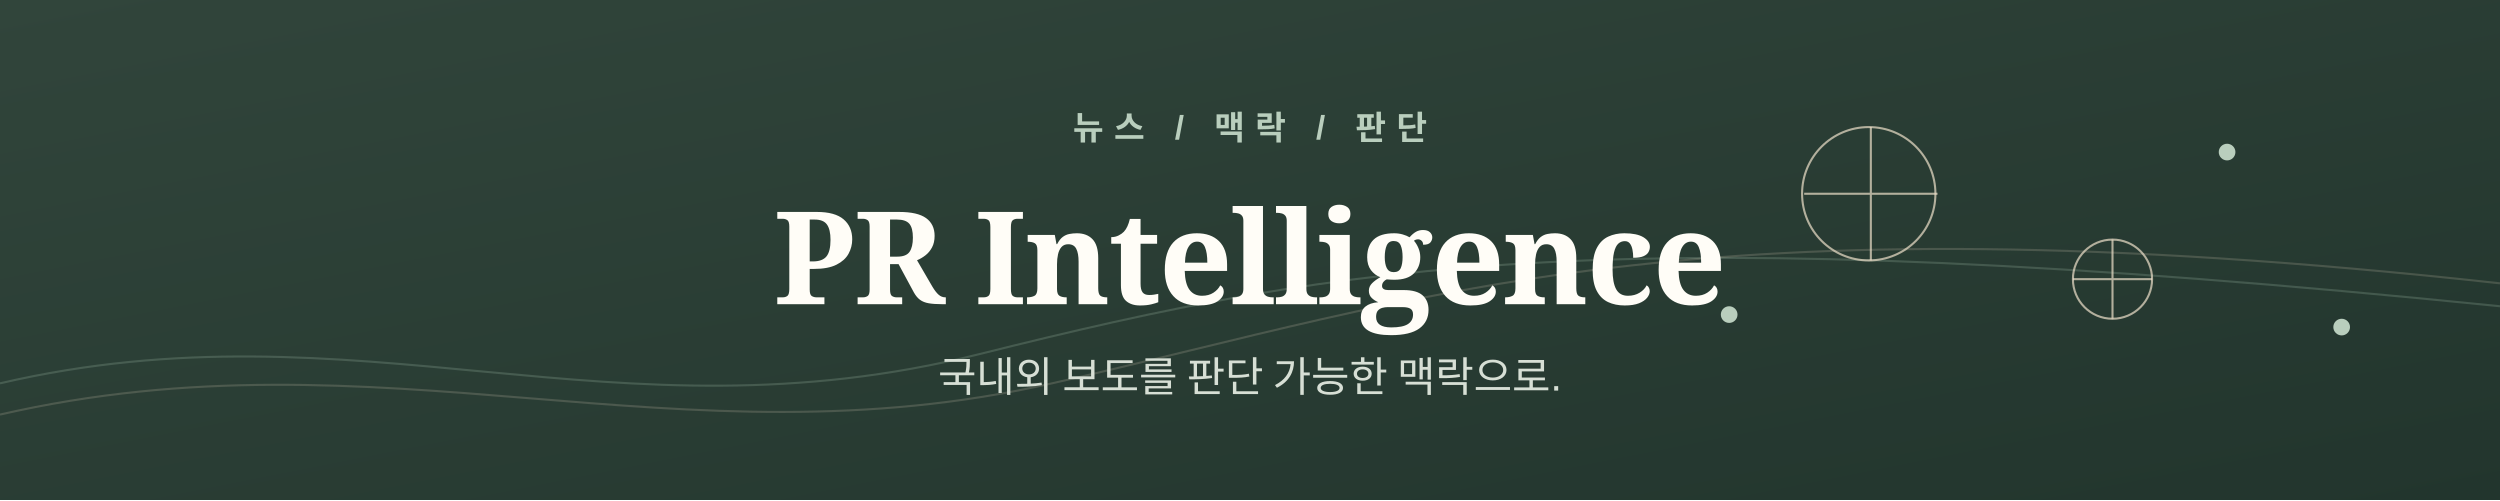
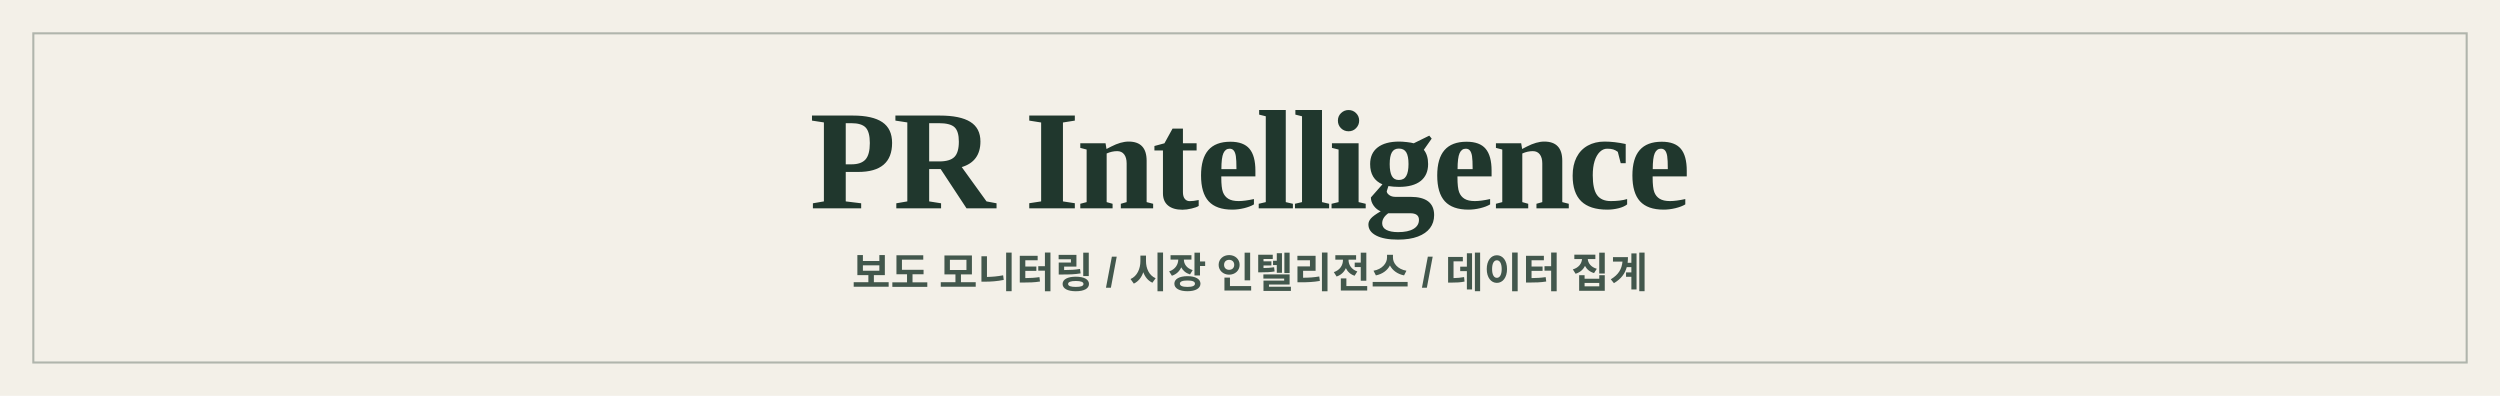
- <svg xmlns="http://www.w3.org/2000/svg" width="1200" height="240" viewBox="0 0 1200 240" role="img" aria-labelledby="title desc">
-   <defs>
-     <linearGradient id="paper" x1="0" x2="1" y1="0" y2="1">
-       <stop offset="0" stop-color="#31453b" />
-       <stop offset="1" stop-color="#22352d" />
-     </linearGradient>
-   </defs>
-   <rect width="1200" height="240" fill="url(#paper)" />
-   <path d="M0 184C172 144 294 214 470 170S777 104 1200 147" fill="none" stroke="#9db8a5" stroke-opacity=".25" stroke-width="1" />
-   <path d="M0 199C183 157 325 225 505 184s305-91 695-48" fill="none" stroke="#e9ddc7" stroke-opacity=".18" stroke-width="1" />
-   <g fill="none" stroke="#e9ddc7" stroke-opacity=".72">
-     <circle cx="897" cy="93" r="32" />
-     <circle cx="1014" cy="134" r="19" />
-     <path d="M898 61v64M866 93h64M1014 115v38M995 134h38" />
-   </g>
-   <g fill="#b9cebd">
-     <circle cx="830" cy="151" r="4" />
-     <circle cx="1069" cy="73" r="4" />
-     <circle cx="1124" cy="157" r="4" />
-   </g>
-   <text x="600" y="67" fill="#b9cebd" text-anchor="middle" font-family="Apple SD Gothic Neo, Nanum Gothic, Arial, sans-serif" font-size="16" font-weight="700" letter-spacing="5">뉴스  /  맥락  /  판단</text>
-   <text x="600" y="146" fill="#fffdf7" text-anchor="middle" font-family="Georgia, serif" font-size="62" font-weight="700" letter-spacing="-1">PR Intelligence</text>
-   <text x="600" y="188" fill="#d7dfd5" text-anchor="middle" font-family="Apple SD Gothic Neo, Nanum Gothic, Arial, sans-serif" font-size="20">국내외 보도를 판단 가능한 맥락으로.</text>
+ <svg xmlns="http://www.w3.org/2000/svg" width="1200" height="190" viewBox="0 0 1200 190" role="img" aria-labelledby="title desc">
+   <rect width="1200" height="190" fill="#f3f0e8" />
+   <rect x="16" y="16" width="1168" height="158" fill="none" stroke="#20372d" stroke-opacity=".32" />
+   <text x="600" y="100" fill="#20372d" text-anchor="middle" font-family="Georgia, 'Times New Roman', serif" font-size="68" font-weight="700" letter-spacing="-1.5">PR Intelligence</text>
+   <text x="600" y="138" fill="#42574c" text-anchor="middle" font-family="Apple SD Gothic Neo, Nanum Gothic, Arial, sans-serif" font-size="20" font-weight="600" letter-spacing=".15">보도 모니터링  /  시장 인텔리전스  /  데이터 집계</text>
</svg>
